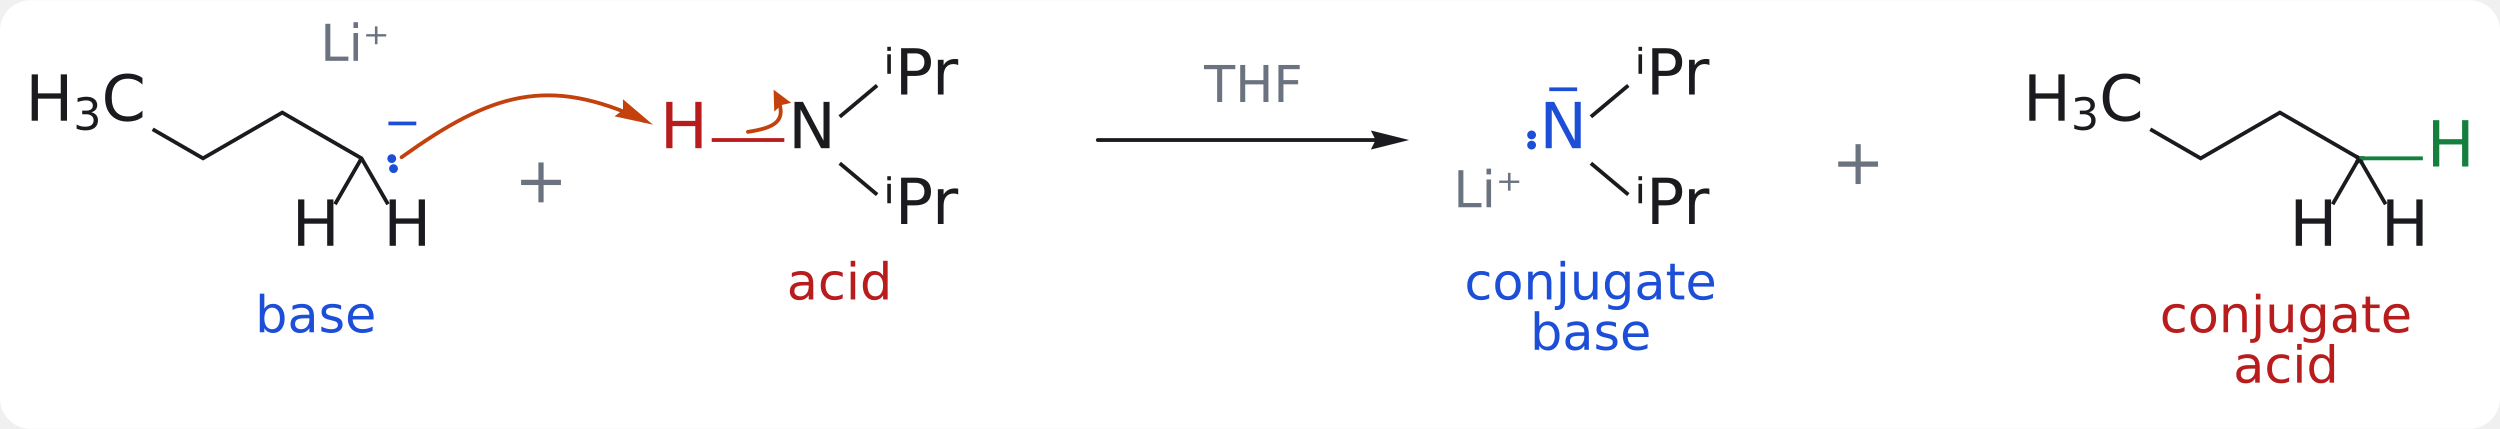
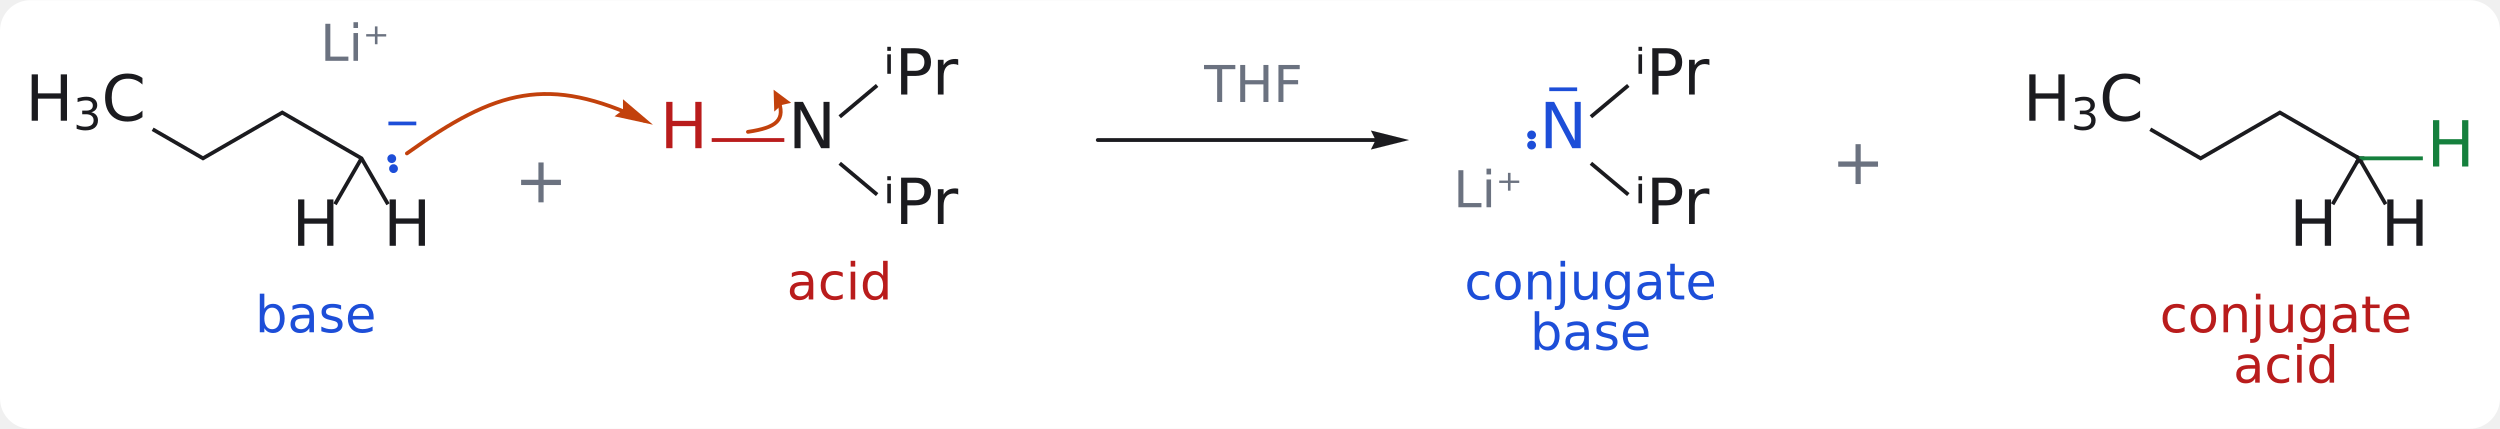
<svg xmlns="http://www.w3.org/2000/svg" viewBox="-39.887 -72.567 1147.17 196.672" width="711" height="122">
  <style>.c-ink.fill{fill:#1b1b1f}.c-ink.stroke{stroke:#1b1b1f}.c-arrow.fill{fill:#c2410c}.c-arrow.stroke{stroke:#c2410c}.c-nu.fill{fill:#1d4ed8}.c-nu.stroke{stroke:#1d4ed8}.c-el.fill{fill:#b91c1c}.c-el.stroke{stroke:#b91c1c}.c-good.fill{fill:#15803d}.c-good.stroke{stroke:#15803d}.c-muted.fill{fill:#6b7280}.c-muted.stroke{stroke:#6b7280}.card{fill:#ffffff}@media (prefers-color-scheme: dark){.c-ink.fill{fill:#e6e6ea}.c-ink.stroke{stroke:#e6e6ea}.c-arrow.fill{fill:#ff9f5a}.c-arrow.stroke{stroke:#ff9f5a}.c-nu.fill{fill:#8ab4ff}.c-nu.stroke{stroke:#8ab4ff}.c-el.fill{fill:#ff8a8a}.c-el.stroke{stroke:#ff8a8a}.c-good.fill{fill:#6ee7a0}.c-good.stroke{stroke:#6ee7a0}.c-muted.fill{fill:#9ca3af}.c-muted.stroke{stroke:#9ca3af}.card{fill:#1e1e1e}}</style>
  <rect class="card" x="-39.887" y="-72.567" width="1147.170" height="196.672" rx="14" />
  <path class="c-ink fill stroke" d="M1042.884 -0.875 L1041.572 -1.633 L1040.697 -0.117 L1041.455 0.32 L1042.65 0 Z M1044.166 0.875 L1045.041 0.875 L1045.041 -0.875 L1042.884 -0.875 L1042.65 0 Z M1042.65 1.75 L1043.088 2.508 L1044.603 1.633 L1044.166 0.875 L1042.65 0 Z M1041.455 0.32 L1040.697 1.633 L1042.213 2.508 L1042.65 1.75 L1042.65 0 Z " stroke-width="0" stroke-linecap="round" stroke-linejoin="round" />
  <path class="c-ink fill stroke" d="M126.641 -0.641 L89.628 -22.01 L89.628 -19.99 L124.805 0.32 L126 0 Z M89.628 -22.01 L53.256 -1.01 L53.256 1.01 L89.628 -19.99 Z M53.256 -1.01 L30.59 -14.097 L29.715 -12.581 L53.256 1.01 Z M126 1.75 L137.41 21.512 L138.925 20.637 L126.641 -0.641 L126 0 Z M124.805 0.32 L113.075 20.637 L114.59 21.512 L126 1.75 L126 0 Z M345.999 -18.392 L363.157 -32.781 L362.032 -34.122 L344.875 -19.733 Z M344.875 2.933 L362.032 17.322 L363.157 15.981 L345.999 1.592 Z M690.693 -18.392 L707.851 -32.781 L706.726 -34.122 L689.569 -19.733 Z M689.569 2.933 L706.726 17.322 L707.851 15.981 L690.693 1.592 Z M1042.884 -0.875 L1006.278 -22.01 L1006.278 -19.99 L1041.455 0.32 L1042.65 0 Z M1006.278 -22.01 L969.906 -1.01 L969.906 1.01 L1006.278 -19.99 Z M969.906 -1.01 L947.24 -14.097 L946.365 -12.581 L969.906 1.01 Z M1042.65 1.75 L1054.06 21.512 L1055.575 20.637 L1044.166 0.875 L1042.65 0 Z M1041.455 0.32 L1029.725 20.637 L1031.24 21.512 L1042.65 1.75 L1042.65 0 Z " stroke-width="0" stroke-linecap="round" stroke-linejoin="round" />
  <path class="c-good fill stroke" d="M1044.166 0.875 L1071.88 0.875 L1071.88 -0.875 L1042.884 -0.875 L1042.65 0 Z " stroke-width="0" stroke-linecap="round" stroke-linejoin="round" />
  <path class="c-el fill stroke" d="M320.011 -9.275 L286.694 -9.275 L286.694 -7.525 L320.011 -7.525 Z " stroke-width="0" stroke-linecap="round" stroke-linejoin="round" />
  <text class="c-nu fill" xml:space="preserve" x="136.183" y="-23.748" font-family="DejaVu Sans, Noto Sans CJK KR, Noto Sans CJK JP, sans-serif" font-size="20.417" font-weight="normal" font-style="normal" text-decoration="none" dominant-baseline="text-before-edge">−</text>
  <path class="c-nu fill stroke" d="M140.482 3.58 C141.117 3.468 141.722 3.892 141.834 4.526 C141.946 5.161 141.522 5.766 140.887 5.878 C140.253 5.99 139.648 5.566 139.536 4.932 C139.424 4.297 139.848 3.692 140.482 3.58 Z " stroke-width="1.75" stroke-linecap="round" stroke-linejoin="round" />
  <path class="c-nu fill stroke" d="M139.672 -1.016 C140.306 -1.128 140.912 -0.704 141.023 -0.069 C141.135 0.565 140.712 1.17 140.077 1.282 C139.443 1.394 138.837 0.97 138.726 0.336 C138.614 -0.299 139.037 -0.904 139.672 -1.016 Z " stroke-width="1.75" stroke-linecap="round" stroke-linejoin="round" />
  <text class="c-ink fill" xml:space="preserve" x="-28.22" y="-37.456" font-family="DejaVu Sans, Noto Sans CJK KR, Noto Sans CJK JP, sans-serif" font-size="29.167" font-weight="normal" font-style="normal" text-decoration="none" dominant-baseline="text-before-edge">H</text>
  <text class="c-ink fill" xml:space="preserve" x="-6.288" y="-27.248" font-family="DejaVu Sans, Noto Sans CJK KR, Noto Sans CJK JP, sans-serif" font-size="20.417" font-weight="normal" font-style="normal" text-decoration="none" dominant-baseline="text-before-edge">3</text>
  <text class="c-ink fill" xml:space="preserve" x="6.701" y="-37.456" font-family="DejaVu Sans, Noto Sans CJK KR, Noto Sans CJK JP, sans-serif" font-size="29.167" font-weight="normal" font-style="normal" text-decoration="none" dominant-baseline="text-before-edge">C</text>
  <text class="c-ink fill" xml:space="preserve" x="136.034" y="19.93" font-family="DejaVu Sans, Noto Sans CJK KR, Noto Sans CJK JP, sans-serif" font-size="29.167" font-weight="normal" font-style="normal" text-decoration="none" dominant-baseline="text-before-edge">H</text>
  <text class="c-ink fill" xml:space="preserve" x="94.034" y="19.93" font-family="DejaVu Sans, Noto Sans CJK KR, Noto Sans CJK JP, sans-serif" font-size="29.167" font-weight="normal" font-style="normal" text-decoration="none" dominant-baseline="text-before-edge">H</text>
  <text class="c-ink fill" xml:space="preserve" x="321.815" y="-24.842" font-family="DejaVu Sans, Noto Sans CJK KR, Noto Sans CJK JP, sans-serif" font-size="29.167" font-weight="normal" font-style="normal" text-decoration="none" dominant-baseline="text-before-edge">N</text>
  <text class="c-el fill" xml:space="preserve" x="262.958" y="-24.842" font-family="DejaVu Sans, Noto Sans CJK KR, Noto Sans CJK JP, sans-serif" font-size="29.167" font-weight="normal" font-style="normal" text-decoration="none" dominant-baseline="text-before-edge">H</text>
  <text class="c-ink fill" xml:space="preserve" x="365.524" y="-49.452" font-family="DejaVu Sans, Noto Sans CJK KR, Noto Sans CJK JP, sans-serif" font-size="29.167" font-weight="normal" font-style="normal" text-decoration="none" dominant-baseline="text-before-edge">ⁱPr</text>
  <text class="c-ink fill" xml:space="preserve" x="365.524" y="9.936" font-family="DejaVu Sans, Noto Sans CJK KR, Noto Sans CJK JP, sans-serif" font-size="29.167" font-weight="normal" font-style="normal" text-decoration="none" dominant-baseline="text-before-edge">ⁱPr</text>
  <text class="c-nu fill" xml:space="preserve" x="666.509" y="-24.842" font-family="DejaVu Sans, Noto Sans CJK KR, Noto Sans CJK JP, sans-serif" font-size="29.167" font-weight="normal" font-style="normal" text-decoration="none" dominant-baseline="text-before-edge">N</text>
  <text class="c-nu fill" xml:space="preserve" x="668.865" y="-39.425" font-family="DejaVu Sans, Noto Sans CJK KR, Noto Sans CJK JP, sans-serif" font-size="20.417" font-weight="normal" font-style="normal" text-decoration="none" dominant-baseline="text-before-edge">−</text>
  <path class="c-nu fill stroke" d="M662.918 -9.567 C662.274 -9.567 661.751 -10.089 661.751 -10.733 C661.751 -11.378 662.274 -11.9 662.918 -11.9 C663.562 -11.9 664.085 -11.378 664.085 -10.733 C664.085 -10.089 663.562 -9.567 662.918 -9.567 Z " stroke-width="1.75" stroke-linecap="round" stroke-linejoin="round" />
  <path class="c-nu fill stroke" d="M662.918 -4.9 C662.274 -4.9 661.751 -5.422 661.751 -6.067 C661.751 -6.711 662.274 -7.233 662.918 -7.233 C663.562 -7.233 664.085 -6.711 664.085 -6.067 C664.085 -5.422 663.562 -4.9 662.918 -4.9 Z " stroke-width="1.75" stroke-linecap="round" stroke-linejoin="round" />
  <text class="c-ink fill" xml:space="preserve" x="710.218" y="-49.452" font-family="DejaVu Sans, Noto Sans CJK KR, Noto Sans CJK JP, sans-serif" font-size="29.167" font-weight="normal" font-style="normal" text-decoration="none" dominant-baseline="text-before-edge">ⁱPr</text>
  <text class="c-ink fill" xml:space="preserve" x="710.218" y="9.936" font-family="DejaVu Sans, Noto Sans CJK KR, Noto Sans CJK JP, sans-serif" font-size="29.167" font-weight="normal" font-style="normal" text-decoration="none" dominant-baseline="text-before-edge">ⁱPr</text>
  <text class="c-ink fill" xml:space="preserve" x="888.43" y="-37.456" font-family="DejaVu Sans, Noto Sans CJK KR, Noto Sans CJK JP, sans-serif" font-size="29.167" font-weight="normal" font-style="normal" text-decoration="none" dominant-baseline="text-before-edge">H</text>
  <text class="c-ink fill" xml:space="preserve" x="910.362" y="-27.248" font-family="DejaVu Sans, Noto Sans CJK KR, Noto Sans CJK JP, sans-serif" font-size="20.417" font-weight="normal" font-style="normal" text-decoration="none" dominant-baseline="text-before-edge">3</text>
  <text class="c-ink fill" xml:space="preserve" x="923.351" y="-37.456" font-family="DejaVu Sans, Noto Sans CJK KR, Noto Sans CJK JP, sans-serif" font-size="29.167" font-weight="normal" font-style="normal" text-decoration="none" dominant-baseline="text-before-edge">C</text>
  <text class="c-good fill" xml:space="preserve" x="1073.684" y="-16.442" font-family="DejaVu Sans, Noto Sans CJK KR, Noto Sans CJK JP, sans-serif" font-size="29.167" font-weight="normal" font-style="normal" text-decoration="none" dominant-baseline="text-before-edge">H</text>
  <text class="c-ink fill" xml:space="preserve" x="1052.684" y="19.93" font-family="DejaVu Sans, Noto Sans CJK KR, Noto Sans CJK JP, sans-serif" font-size="29.167" font-weight="normal" font-style="normal" text-decoration="none" dominant-baseline="text-before-edge">H</text>
  <text class="c-ink fill" xml:space="preserve" x="1010.684" y="19.93" font-family="DejaVu Sans, Noto Sans CJK KR, Noto Sans CJK JP, sans-serif" font-size="29.167" font-weight="normal" font-style="normal" text-decoration="none" dominant-baseline="text-before-edge">H</text>
  <path class="c-ink stroke" d="M463.848 -8.4 L602.273 -8.4 " fill="none" stroke-width="1.75" stroke-linecap="round" stroke-linejoin="round" />
  <path class="c-ink fill stroke" d="M606.648 -8.4 L589.148 -12.775 L591.336 -8.4 L589.148 -4.025 Z " stroke-width="0" stroke-linecap="round" stroke-linejoin="round" />
-   <path class="c-arrow stroke" d="M144.386 -0.508 C185.56 -29.983 211.493 -38.093 255.772 -17.333 " fill="none" stroke-width="1.75" stroke-linecap="round" stroke-linejoin="round" />
+   <path class="c-arrow stroke" d="M146.825 -2.255 C187.999 -31.729 211.629 -38.191 255.775 -17.338 " fill="none" stroke-width="1.75" stroke-linecap="round" stroke-linejoin="round" />
  <path class="c-arrow fill stroke" d="M259.715 -15.432 L245.972 -27.115 L245.992 -22.223 L242.091 -19.273 Z " stroke-width="0" stroke-linecap="round" stroke-linejoin="round" />
  <path class="c-arrow stroke" d="M303.324 -12.15 C316.437 -14.119 320.976 -17.473 316.94 -27.535 " fill="none" stroke-width="1.75" stroke-linecap="round" stroke-linejoin="round" />
  <path class="c-arrow fill stroke" d="M315.094 -31.5 L315.39 -21.444 L318.75 -24.466 L323.154 -25.479 Z " stroke-width="0" stroke-linecap="round" stroke-linejoin="round" />
  <text class="c-muted fill" xml:space="preserve" x="107.1" y="-60.9" font-family="DejaVu Sans, Noto Sans CJK KR, Noto Sans CJK JP, sans-serif" font-size="23.333" font-weight="normal" font-style="normal" text-decoration="none" dominant-baseline="text-before-edge">Li⁺</text>
  <text class="c-muted fill" xml:space="preserve" x="196.14" y="0" font-family="DejaVu Sans, Noto Sans CJK KR, Noto Sans CJK JP, sans-serif" font-size="29.167" font-weight="normal" font-style="normal" text-decoration="none" dominant-baseline="text-before-edge">+</text>
  <text class="c-nu fill" xml:space="preserve" x="77.196" y="63.672" font-family="DejaVu Sans, Noto Sans CJK KR, Noto Sans CJK JP, sans-serif" font-size="23.333" font-weight="normal" font-style="normal" text-decoration="none" dominant-baseline="text-before-edge">base</text>
  <text class="c-el fill" xml:space="preserve" x="321.132" y="48.594" font-family="DejaVu Sans, Noto Sans CJK KR, Noto Sans CJK JP, sans-serif" font-size="23.333" font-weight="normal" font-style="normal" text-decoration="none" dominant-baseline="text-before-edge">acid</text>
  <text class="c-muted fill" xml:space="preserve" x="512.652" y="-42" font-family="DejaVu Sans, Noto Sans CJK KR, Noto Sans CJK JP, sans-serif" font-size="23.333" font-weight="normal" font-style="normal" text-decoration="none" dominant-baseline="text-before-edge">THF</text>
  <text class="c-muted fill" xml:space="preserve" x="627.018" y="6.3" font-family="DejaVu Sans, Noto Sans CJK KR, Noto Sans CJK JP, sans-serif" font-size="23.333" font-weight="normal" font-style="normal" text-decoration="none" dominant-baseline="text-before-edge">Li⁺</text>
  <text class="c-muted fill" xml:space="preserve" x="800.52" y="-8.4" font-family="DejaVu Sans, Noto Sans CJK KR, Noto Sans CJK JP, sans-serif" font-size="29.167" font-weight="normal" font-style="normal" text-decoration="none" dominant-baseline="text-before-edge">+</text>
  <text class="c-nu fill" xml:space="preserve" x="632.1" y="48.594" font-family="DejaVu Sans, Noto Sans CJK KR, Noto Sans CJK JP, sans-serif" font-size="23.333" font-weight="normal" font-style="normal" text-decoration="none" dominant-baseline="text-before-edge">conjugate</text>
  <text class="c-nu fill" xml:space="preserve" x="662.214" y="71.694" font-family="DejaVu Sans, Noto Sans CJK KR, Noto Sans CJK JP, sans-serif" font-size="23.333" font-weight="normal" font-style="normal" text-decoration="none" dominant-baseline="text-before-edge">base</text>
  <text class="c-el fill" xml:space="preserve" x="951.174" y="63.672" font-family="DejaVu Sans, Noto Sans CJK KR, Noto Sans CJK JP, sans-serif" font-size="23.333" font-weight="normal" font-style="normal" text-decoration="none" dominant-baseline="text-before-edge">conjugate</text>
  <text class="c-el fill" xml:space="preserve" x="984.858" y="86.772" font-family="DejaVu Sans, Noto Sans CJK KR, Noto Sans CJK JP, sans-serif" font-size="23.333" font-weight="normal" font-style="normal" text-decoration="none" dominant-baseline="text-before-edge">acid</text>
</svg>
